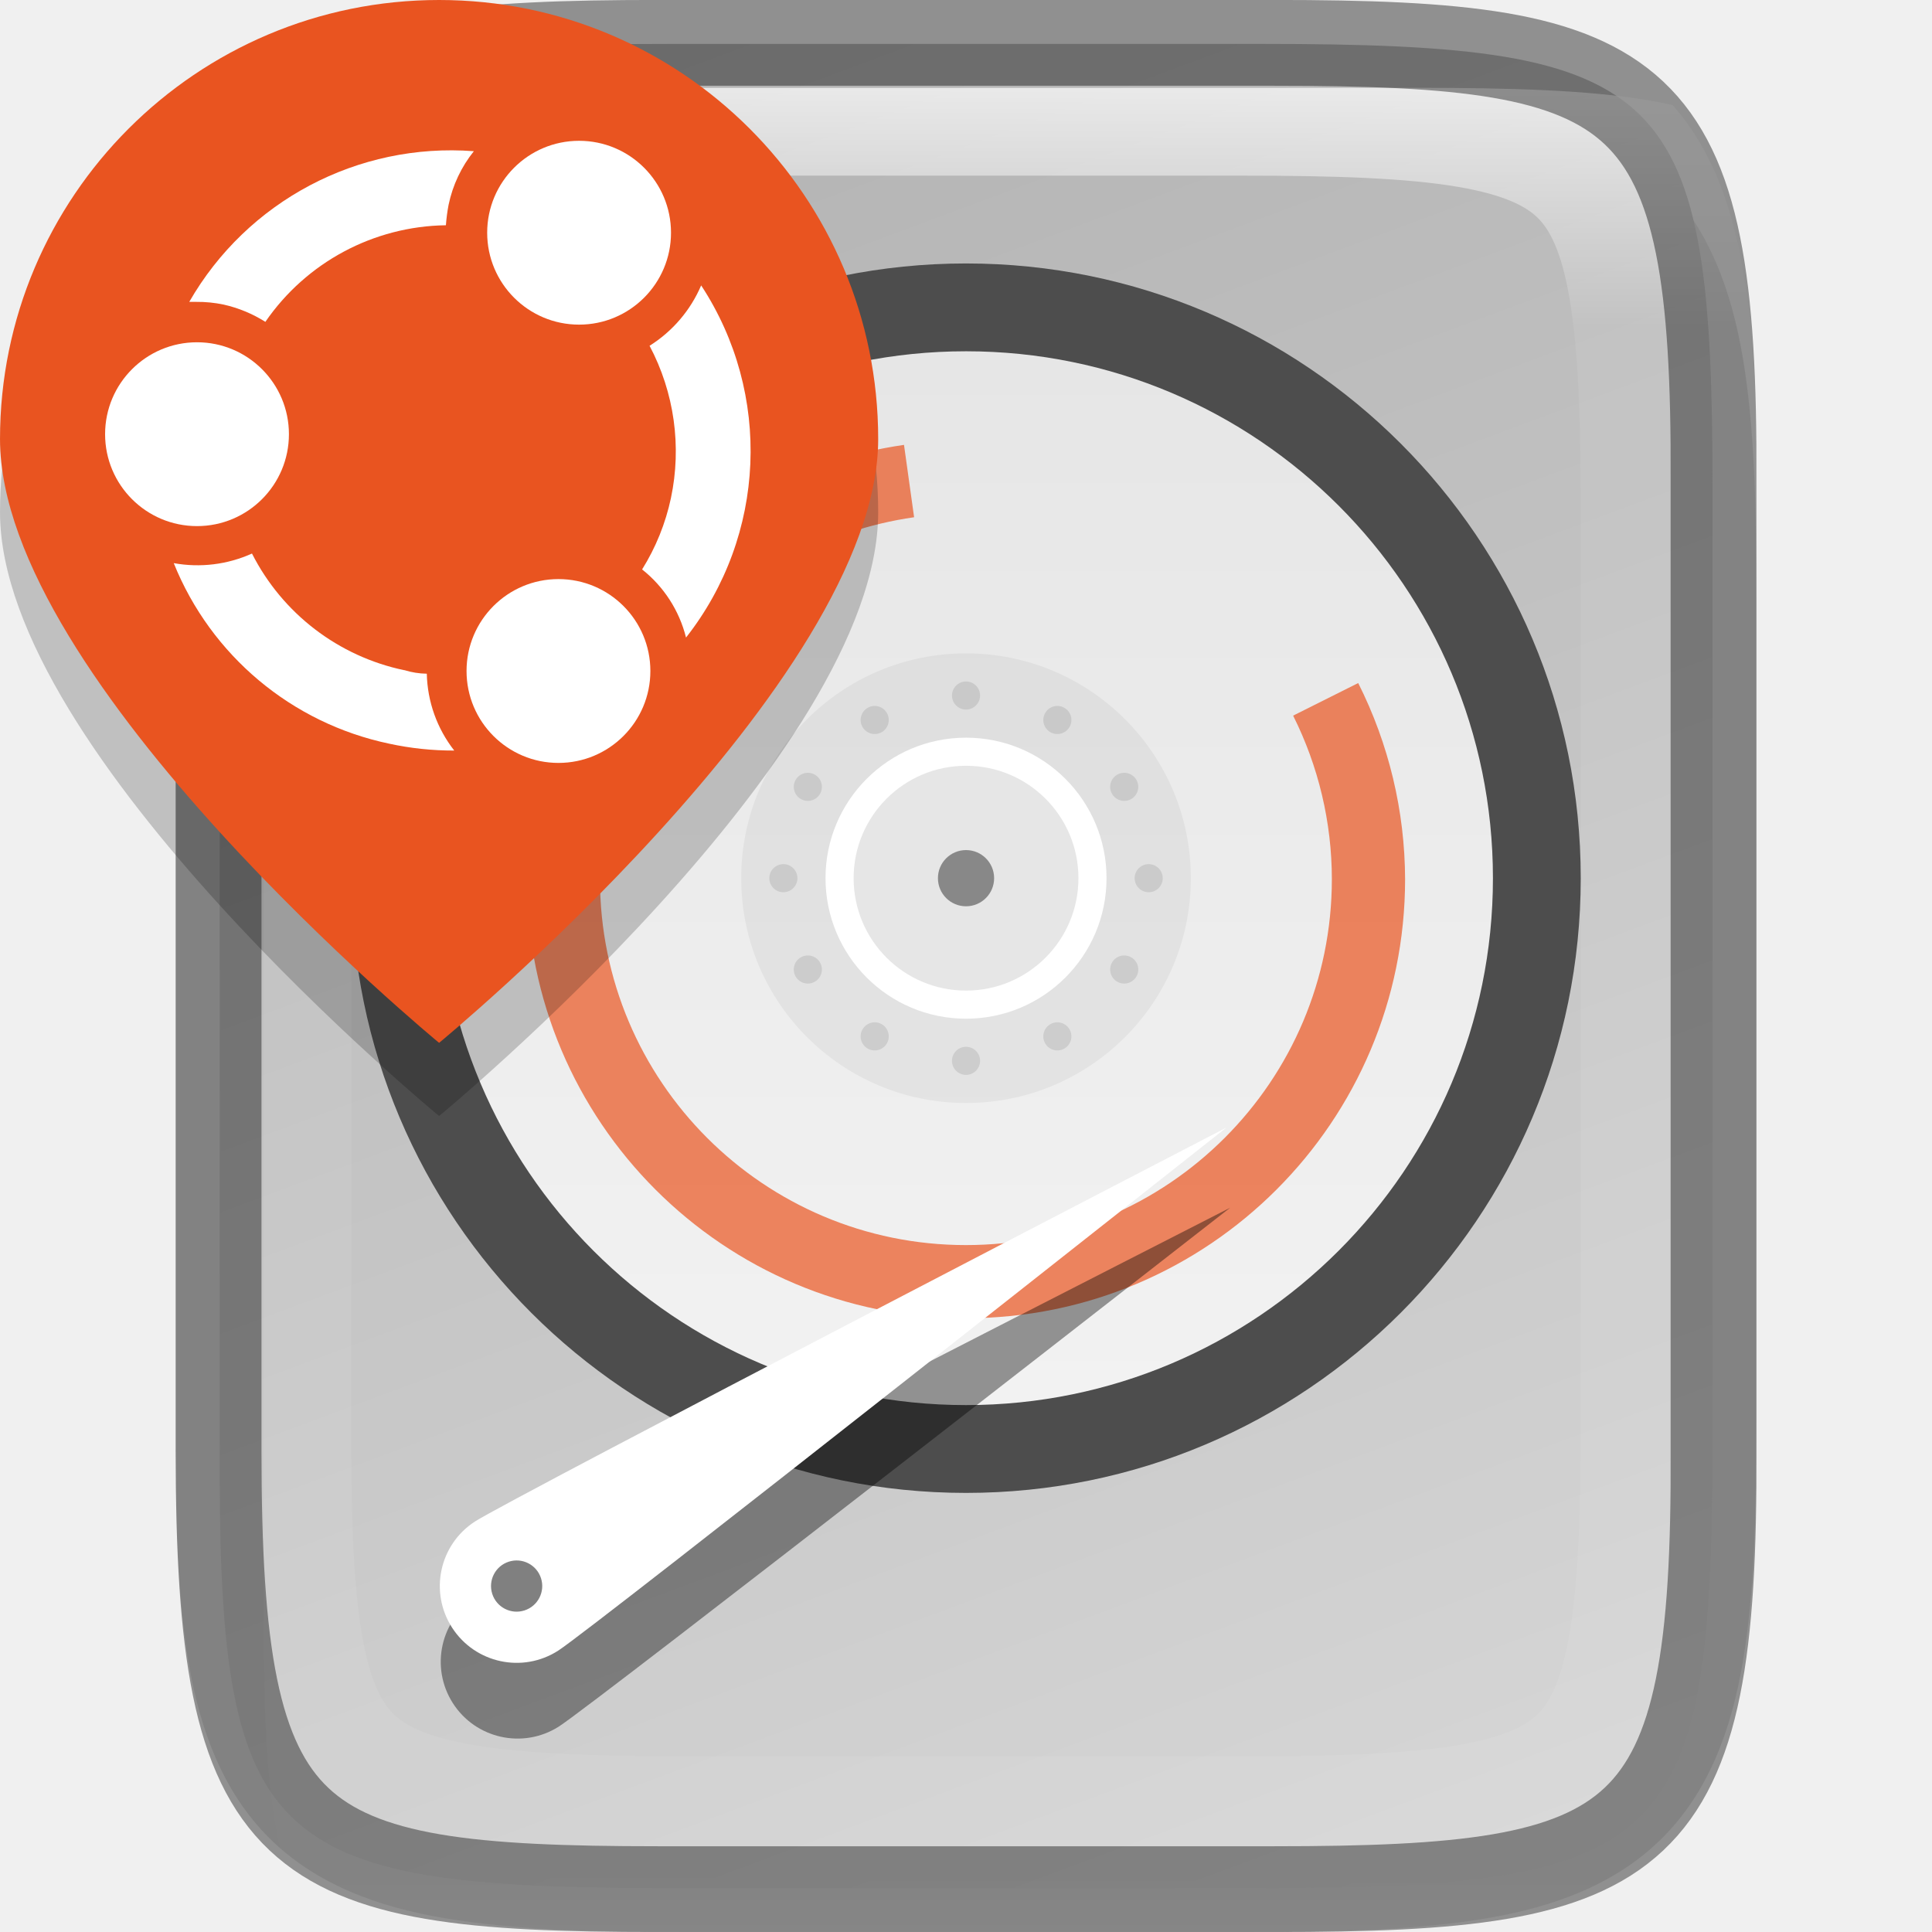
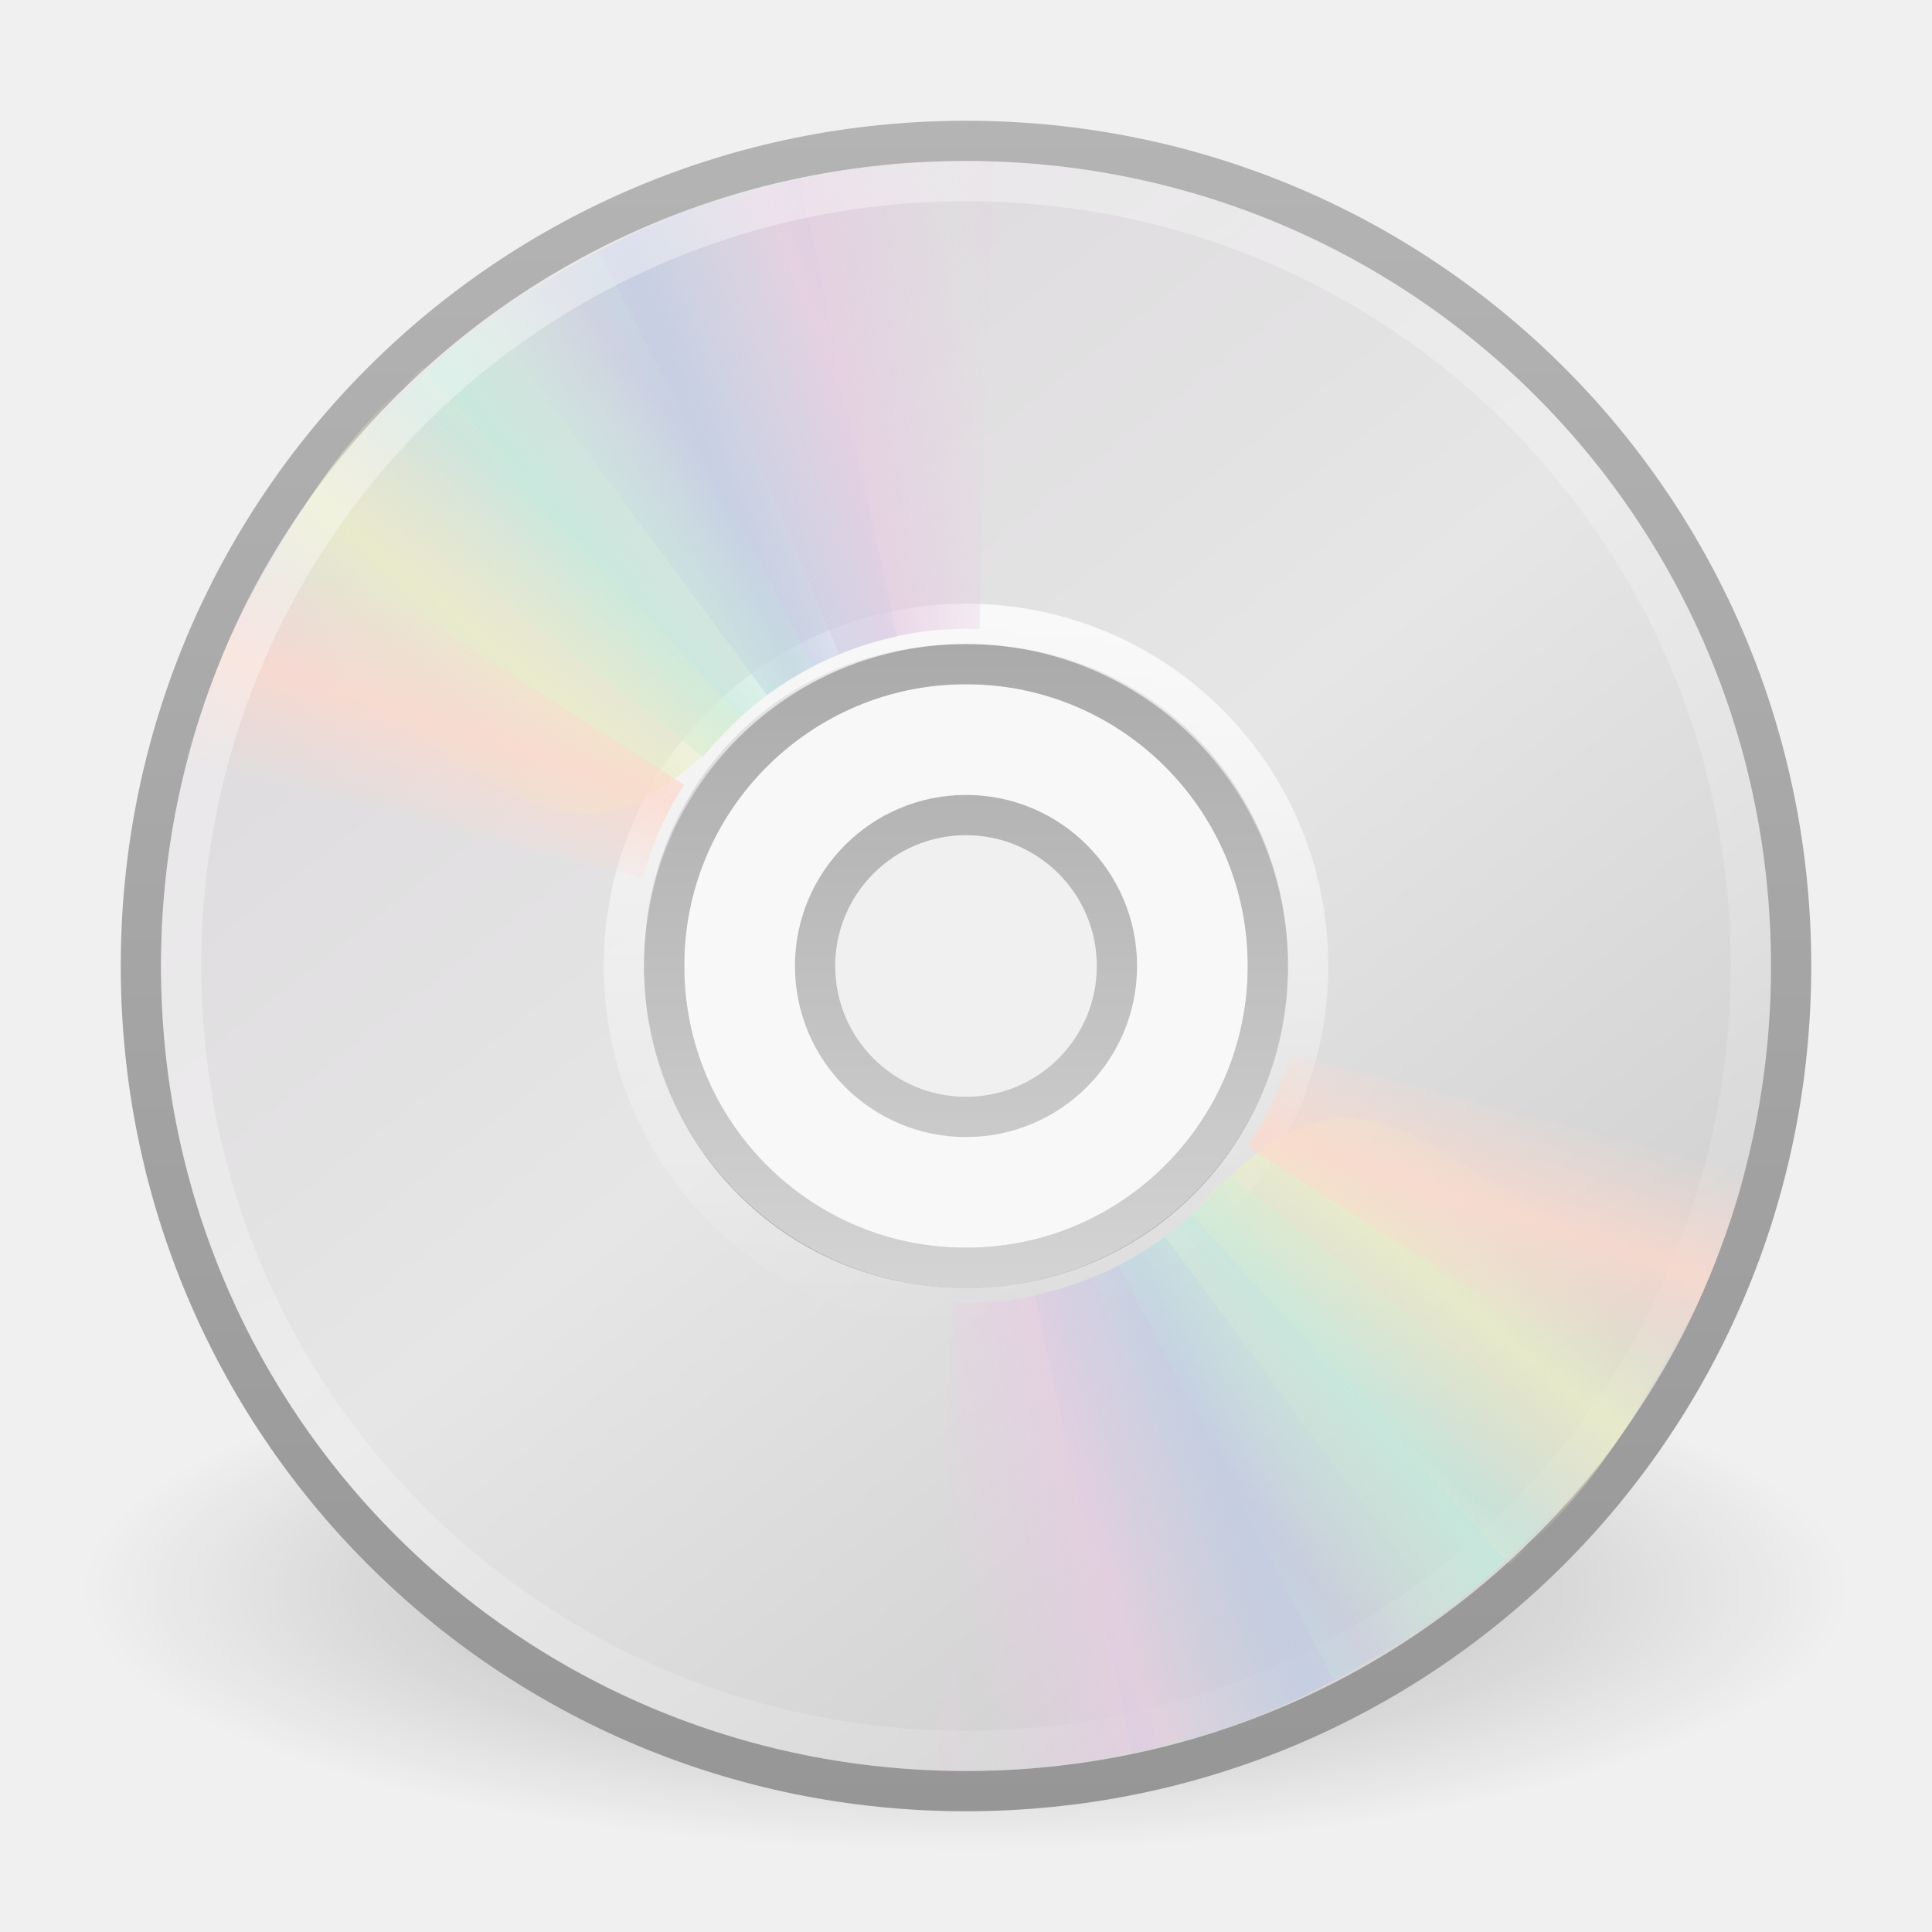
- <svg xmlns="http://www.w3.org/2000/svg" xmlns:xlink="http://www.w3.org/1999/xlink" width="22" height="22" id="svg11300" version="1.0" style="display:inline;enable-background:new">
-   <defs id="defs3">
-     <linearGradient id="linearGradient927">
-       <stop style="stop-color:#ffffff;stop-opacity:1;" offset="0" id="stop923" />
-       <stop id="stop933" offset="0.125" style="stop-color:#ffffff;stop-opacity:0.098" />
-       <stop id="stop931" offset="0.925" style="stop-color:#ffffff;stop-opacity:0.098" />
-       <stop style="stop-color:#ffffff;stop-opacity:0.498" offset="1" id="stop925" />
+ <svg xmlns="http://www.w3.org/2000/svg" xmlns:xlink="http://www.w3.org/1999/xlink" version="1.0" width="48" height="48" id="svg3367">
+   <defs id="defs3369">
+     <linearGradient id="linearGradient23419">
+       <stop id="stop23421" style="stop-color:#000000;stop-opacity:1" offset="0" />
+       <stop id="stop23423" style="stop-color:#000000;stop-opacity:0" offset="1" />
    </linearGradient>
-     <clipPath clipPathUnits="userSpaceOnUse" id="clipPath994">
-       <path style="color:#000000;display:inline;overflow:visible;visibility:visible;fill:#cdcdcd;fill-opacity:1;fill-rule:nonzero;stroke:none;stroke-width:2;stroke-miterlimit:4;stroke-dasharray:none;stroke-opacity:1;marker:none;enable-background:accumulate" d="m 335.731,62 c -8.824,0 -9.774,0.906 -9.73,9.748 v 12.252 12.252 c -0.043,8.842 0.906,9.748 9.73,9.748 h 16.539 c 8.824,0 9.73,-0.906 9.73,-9.748 v -12.252 -12.252 c 0,-8.842 -0.906,-9.748 -9.73,-9.748 z" id="path996" />
-     </clipPath>
-     <clipPath clipPathUnits="userSpaceOnUse" id="clipPath971">
-       <path style="color:#000000;display:inline;overflow:visible;visibility:visible;opacity:1;fill:#46a926;fill-opacity:1;fill-rule:nonzero;stroke:none;stroke-width:2;stroke-miterlimit:4;stroke-dasharray:none;stroke-opacity:1;marker:none;enable-background:accumulate" d="m 327.865,189 c -4.412,0 -4.887,0.453 -4.865,4.874 v 6.126 6.126 c -0.022,4.421 0.453,4.874 4.865,4.874 h 8.27 c 4.412,0 4.865,-0.453 4.865,-4.874 v -6.126 -6.126 c 0,-4.421 -0.453,-4.874 -4.865,-4.874 z" id="path973" />
-     </clipPath>
-     <clipPath clipPathUnits="userSpaceOnUse" id="clipPath983">
-       <path id="path985" d="m 325.096,237 c -2.808,0 -3.11,0.288 -3.096,3.102 v 3.898 3.898 c -0.014,2.813 0.288,3.102 3.096,3.102 h 5.808 c 2.808,0 3.096,-0.288 3.096,-3.102 v -3.898 -3.898 c 0,-2.813 -0.288,-3.102 -3.096,-3.102 z" style="color:#000000;display:inline;overflow:visible;visibility:visible;opacity:1;fill:#46a926;fill-opacity:1;fill-rule:nonzero;stroke:none;stroke-width:2;stroke-miterlimit:4;stroke-dasharray:none;stroke-opacity:1;marker:none;enable-background:accumulate" />
-     </clipPath>
-     <clipPath clipPathUnits="userSpaceOnUse" id="clipPath994-1">
-       <path style="color:#000000;display:inline;overflow:visible;visibility:visible;fill:#cdcdcd;fill-opacity:1;fill-rule:nonzero;stroke:none;stroke-width:2;stroke-miterlimit:4;stroke-dasharray:none;stroke-opacity:1;marker:none;enable-background:accumulate" d="m 335.731,62 c -8.824,0 -9.774,0.906 -9.73,9.748 v 12.252 12.252 c -0.043,8.842 0.906,9.748 9.73,9.748 h 16.539 c 8.824,0 9.73,-0.906 9.73,-9.748 v -12.252 -12.252 c 0,-8.842 -0.906,-9.748 -9.73,-9.748 z" id="path996-8" />
-     </clipPath>
-     <linearGradient id="linearGradient876">
-       <stop style="stop-color:#b3b3b3;stop-opacity:1" offset="0" id="stop872" />
-       <stop style="stop-color:#d9d9d9;stop-opacity:1" offset="1" id="stop874" />
+     <linearGradient id="linearGradient3772">
+       <stop id="stop3774" style="stop-color:#b4b4b4;stop-opacity:1" offset="0" />
+       <stop id="stop3776" style="stop-color:#969696;stop-opacity:1" offset="1" />
    </linearGradient>
-     <linearGradient id="linearGradient1392">
-       <stop style="stop-color:#e6e6e6;stop-opacity:1;" offset="0" id="stop1388" />
-       <stop style="stop-color:#f2f2f2;stop-opacity:1" offset="1" id="stop1390" />
+     <linearGradient x1="12.274" y1="32.416" x2="35.391" y2="14.203" id="linearGradient3263" gradientUnits="userSpaceOnUse">
+       <stop id="stop3265" style="stop-color:#dedbde;stop-opacity:1" offset="0" />
+       <stop id="stop3267" style="stop-color:#e6e6e6;stop-opacity:1" offset="0.5" />
+       <stop id="stop3269" style="stop-color:#d2d2d2;stop-opacity:1" offset="1" />
    </linearGradient>
-     <clipPath clipPathUnits="userSpaceOnUse" id="clipPath999">
-       <path style="color:#000000;display:inline;overflow:visible;visibility:visible;opacity:1;fill:#5d5d5d;fill-opacity:1;fill-rule:nonzero;stroke:none;stroke-width:3.826;stroke-linecap:butt;stroke-linejoin:round;stroke-miterlimit:4;stroke-dasharray:none;stroke-dashoffset:0;stroke-opacity:1;marker:none;enable-background:accumulate" d="m 152,68 c -48.601,0 -88,39.399 -88,88 0,48.601 39.399,88 88,88 48.601,0 88,-39.399 88,-88 0,-48.601 -39.399,-88 -88,-88 z" id="path1001" />
-     </clipPath>
-     <linearGradient xlink:href="#linearGradient1392" id="linearGradient1178" gradientUnits="userSpaceOnUse" gradientTransform="rotate(90,152,156)" x1="77" y1="156" x2="227" y2="156" />
-     <linearGradient xlink:href="#linearGradient927" id="linearGradient1976" gradientUnits="userSpaceOnUse" x1="332" y1="189" x2="332" y2="211" />
-     <linearGradient xlink:href="#linearGradient876" id="linearGradient1978" gradientUnits="userSpaceOnUse" gradientTransform="matrix(0,-0.05921519,0.05978336,0,353.2707,214.6363)" x1="441.379" y1="240.303" x2="52.966" y2="386.308" />
+     <linearGradient id="linearGradient3428">
+       <stop id="stop3430" style="stop-color:#aaaaaa;stop-opacity:1" offset="0" />
+       <stop id="stop3432" style="stop-color:#d4d4d4;stop-opacity:1" offset="1" />
+     </linearGradient>
+     <linearGradient x1="10.609" y1="17.886" x2="9.73" y2="20.613" id="linearGradient3354" xlink:href="#linearGradient3519" gradientUnits="userSpaceOnUse" spreadMethod="reflect" />
+     <linearGradient x1="12.372" y1="16.188" x2="14.609" y2="13.462" id="linearGradient3352" xlink:href="#linearGradient3511" gradientUnits="userSpaceOnUse" spreadMethod="reflect" />
+     <linearGradient x1="14.085" y1="13.046" x2="16.994" y2="10.732" id="linearGradient3350" xlink:href="#linearGradient3503" gradientUnits="userSpaceOnUse" spreadMethod="reflect" />
+     <linearGradient x1="17.495" y1="11.2" x2="21.047" y2="9.796" id="linearGradient3348" xlink:href="#linearGradient3495" gradientUnits="userSpaceOnUse" spreadMethod="reflect" />
+     <linearGradient x1="20.58" y1="10.775" x2="24.274" y2="9.862" id="linearGradient3346" xlink:href="#linearGradient3487" gradientUnits="userSpaceOnUse" spreadMethod="reflect" />
+     <linearGradient id="linearGradient6036">
+       <stop id="stop6038" style="stop-color:#ffffff;stop-opacity:1" offset="0" />
+       <stop id="stop6040" style="stop-color:#ffffff;stop-opacity:0" offset="1" />
+     </linearGradient>
+     <linearGradient id="linearGradient3519">
+       <stop id="stop3521" style="stop-color:#fcd9cd;stop-opacity:1" offset="0" />
+       <stop id="stop3523" style="stop-color:#fcd9cd;stop-opacity:0" offset="1" />
+     </linearGradient>
+     <linearGradient x1="10.609" y1="17.886" x2="9.73" y2="20.613" id="linearGradient3319" xlink:href="#linearGradient3519" gradientUnits="userSpaceOnUse" spreadMethod="reflect" />
+     <linearGradient id="linearGradient3511">
+       <stop id="stop3513" style="stop-color:#ebeec7;stop-opacity:1" offset="0" />
+       <stop id="stop3515" style="stop-color:#ebeec7;stop-opacity:0" offset="1" />
+     </linearGradient>
+     <linearGradient x1="12.372" y1="16.188" x2="14.609" y2="13.462" id="linearGradient3317" xlink:href="#linearGradient3511" gradientUnits="userSpaceOnUse" spreadMethod="reflect" />
+     <linearGradient id="linearGradient3503">
+       <stop id="stop3505" style="stop-color:#c4ebdd;stop-opacity:1" offset="0" />
+       <stop id="stop3507" style="stop-color:#c4ebdd;stop-opacity:0" offset="1" />
+     </linearGradient>
+     <linearGradient x1="14.085" y1="13.046" x2="16.994" y2="10.732" id="linearGradient3315" xlink:href="#linearGradient3503" gradientUnits="userSpaceOnUse" spreadMethod="reflect" />
+     <linearGradient id="linearGradient3495">
+       <stop id="stop3497" style="stop-color:#c1cbe4;stop-opacity:1" offset="0" />
+       <stop id="stop3499" style="stop-color:#c1cbe4;stop-opacity:0" offset="1" />
+     </linearGradient>
+     <linearGradient x1="17.495" y1="11.2" x2="21.047" y2="9.796" id="linearGradient3313" xlink:href="#linearGradient3495" gradientUnits="userSpaceOnUse" spreadMethod="reflect" />
+     <linearGradient id="linearGradient3487">
+       <stop id="stop3489" style="stop-color:#e6cde2;stop-opacity:1" offset="0" />
+       <stop id="stop3491" style="stop-color:#e6cde2;stop-opacity:0" offset="1" />
+     </linearGradient>
+     <linearGradient x1="20.58" y1="10.775" x2="24.274" y2="9.862" id="linearGradient3311" xlink:href="#linearGradient3487" gradientUnits="userSpaceOnUse" spreadMethod="reflect" />
+     <linearGradient xlink:href="#linearGradient6036" id="linearGradient2453" gradientUnits="userSpaceOnUse" gradientTransform="matrix(0.9849664,0,0,0.9849663,1.902206e-2,-0.6241532)" x1="10.502" y1="3.61" x2="48.799" y2="54.698" />
+     <linearGradient xlink:href="#linearGradient6036" id="linearGradient2462" gradientUnits="userSpaceOnUse" gradientTransform="matrix(0.4293444,0,0,0.4293442,13.54675,13.26639)" x1="18.776" y1="4.038" x2="18.203" y2="45.962" />
+     <linearGradient xlink:href="#linearGradient3428" id="linearGradient2465" gradientUnits="userSpaceOnUse" gradientTransform="matrix(0.9375,0,0,0.9375,1.5,1.5)" x1="21.448" y1="15.5" x2="21.448" y2="32.509" />
+     <linearGradient xlink:href="#linearGradient3263" id="linearGradient2470" gradientUnits="userSpaceOnUse" gradientTransform="matrix(0,1.171439,-1.171439,0,51.06024,-4.11454)" x1="12.274" y1="32.416" x2="35.391" y2="14.203" />
+     <linearGradient xlink:href="#linearGradient3772" id="linearGradient2472" gradientUnits="userSpaceOnUse" gradientTransform="translate(50.26506,0)" x1="-21.916" y1="3" x2="-21.916" y2="45.033" />
+     <radialGradient xlink:href="#linearGradient23419" id="radialGradient2475" gradientUnits="userSpaceOnUse" gradientTransform="matrix(0.9722718,0,0,0.2872354,1.312499,27.54052)" cx="23.335" cy="41.636" fx="23.335" fy="41.636" r="22.627" />
  </defs>
-   <g style="display:inline" id="layer1" transform="translate(-359.9999,-188)">
-     <g style="display:inline" id="layer7" />
-     <g id="layer8" style="display:inline">
-       <path style="color:#000000;font-style:normal;font-variant:normal;font-weight:normal;font-stretch:normal;font-size:medium;line-height:normal;font-family:sans-serif;font-variant-ligatures:normal;font-variant-position:normal;font-variant-caps:normal;font-variant-numeric:normal;font-variant-alternates:normal;font-feature-settings:normal;text-indent:0;text-align:start;text-decoration:none;text-decoration-line:none;text-decoration-style:solid;text-decoration-color:#000000;letter-spacing:normal;word-spacing:normal;text-transform:none;writing-mode:lr-tb;direction:ltr;text-orientation:mixed;dominant-baseline:auto;baseline-shift:baseline;text-anchor:start;white-space:normal;shape-padding:0;clip-rule:nonzero;display:inline;overflow:visible;visibility:visible;opacity:0.1;isolation:auto;mix-blend-mode:normal;color-interpolation:sRGB;color-interpolation-filters:linearRGB;solid-color:#000000;solid-opacity:1;vector-effect:none;fill:#000000;fill-opacity:1;fill-rule:nonzero;stroke:none;stroke-width:2;stroke-linecap:butt;stroke-linejoin:miter;stroke-miterlimit:4;stroke-dasharray:none;stroke-dashoffset:0;stroke-opacity:1;marker:none;color-rendering:auto;image-rendering:auto;shape-rendering:auto;text-rendering:auto;enable-background:accumulate" d="m 367.866,189 c -1.12,0 -2.015,0.024 -2.791,0.154 -0.776,0.13 -1.48,0.388 -2.01,0.916 -0.53,0.528 -0.791,1.237 -0.92,2.014 -0.129,0.777 -0.15,1.672 -0.145,2.795 v 6.121 3.124 c -0.005,1.121 0.016,2.015 0.145,2.791 0.129,0.777 0.39,1.485 0.92,2.014 0.53,0.528 1.234,0.786 2.01,0.916 0.776,0.13 1.671,0.154 2.791,0.154 h 6.27 c 1.12,0 2.013,-0.024 2.787,-0.154 0.774,-0.13 1.48,-0.389 2.008,-0.918 0.528,-0.529 0.786,-1.234 0.916,-2.01 0.13,-0.775 0.154,-1.671 0.154,-2.793 v -3.124 -6.125 c 0,-1.122 -0.024,-2.018 -0.154,-2.793 -0.13,-0.775 -0.388,-1.481 -0.916,-2.01 -0.528,-0.529 -1.233,-0.788 -2.008,-0.918 -0.774,-0.13 -1.667,-0.154 -2.787,-0.154 z" id="path1968" />
-       <path id="path1970" d="m 367.637,188.5 c -4.657,0 -5.158,0.474 -5.135,5.096 v 6.404 4.404 c -0.023,4.622 0.478,5.096 5.135,5.096 h 6.729 c 4.657,0 5.135,-0.474 5.135,-5.096 v -4.404 -6.404 c 0,-4.622 -0.478,-5.096 -5.135,-5.096 z" style="color:#000000;display:inline;overflow:visible;visibility:visible;fill:url(#linearGradient1978);fill-opacity:1;fill-rule:nonzero;stroke:none;stroke-width:1;marker:none;enable-background:accumulate" />
-       <path id="path1972" d="m 327.865,189 c -4.412,0 -4.887,0.453 -4.865,4.874 v 6.126 4.126 c -0.022,4.421 0.453,4.874 4.865,4.874 h 6.27 c 4.412,0 4.865,-0.453 4.865,-4.874 v -4.126 -6.126 c 0,-4.421 -0.453,-4.874 -4.865,-4.874 z" style="color:#000000;display:inline;overflow:visible;visibility:visible;opacity:0.7;fill:none;fill-opacity:1;fill-rule:nonzero;stroke:url(#linearGradient1976);stroke-width:2;stroke-miterlimit:4;stroke-dasharray:none;stroke-opacity:1;marker:none;enable-background:accumulate" clip-path="url(#clipPath971)" transform="translate(40.00078)" />
-       <path style="color:#000000;display:inline;overflow:visible;visibility:visible;opacity:0.4;fill:none;fill-opacity:1;fill-rule:nonzero;stroke:#000000;stroke-width:0.977;stroke-miterlimit:4;stroke-dasharray:none;stroke-opacity:1;marker:none;enable-background:accumulate" d="m 374.509,209.512 c 4.232,0 5.025,-0.464 5.003,-4.988 v -4.524 -6.524 c 0.022,-4.524 -0.771,-4.988 -5.003,-4.988 h -7.017 c -4.231,0 -5.003,0.464 -5.003,4.988 v 6.524 4.524 c 0,4.524 0.772,4.988 5.003,4.988 z" id="path1974" />
-     </g>
-     <g id="layer6" style="display:inline">
-       <circle r="7" cy="198" cx="371" id="circle1106" style="color:#000000;display:inline;overflow:visible;visibility:visible;opacity:1;fill:#4d4d4d;fill-opacity:1;fill-rule:nonzero;stroke:none;stroke-width:0.348;stroke-linecap:butt;stroke-linejoin:miter;stroke-miterlimit:4;stroke-dasharray:1.043, 1.043;stroke-dashoffset:0;stroke-opacity:1;marker:none;enable-background:accumulate" />
-       <g id="g1144" transform="matrix(0.08,0,0,0.08,358.8402,185.52)" style="display:inline;stroke-width:12.5;enable-background:new">
-         <path style="display:inline;opacity:1;fill:url(#linearGradient1178);fill-opacity:1;stroke:none;stroke-width:200;stroke-linecap:round;stroke-linejoin:round;stroke-miterlimit:4;stroke-dasharray:none;stroke-dashoffset:0;stroke-opacity:1;enable-background:new" d="m 152,231 c -41.421,0 -75,-33.579 -75,-75 0,-41.421 33.579,-75 75,-75 41.421,0 75,33.579 75,75 0,41.421 -33.579,75 -75,75 z" id="path1108" />
-         <ellipse style="display:inline;opacity:0.05;fill:#000000;fill-opacity:1;stroke:none;stroke-width:200;stroke-linecap:round;stroke-linejoin:round;stroke-miterlimit:4;stroke-dasharray:none;stroke-dashoffset:0;stroke-opacity:1;enable-background:new" id="ellipse1110" cx="152" cy="156" rx="32" ry="32" />
-         <ellipse ry="20" rx="20" cy="156" cx="152" id="ellipse1112" style="display:inline;opacity:1;fill:#ffffff;fill-opacity:1;stroke:none;stroke-width:200;stroke-linecap:round;stroke-linejoin:round;stroke-miterlimit:4;stroke-dasharray:none;stroke-dashoffset:0;stroke-opacity:1;enable-background:new" />
-         <g id="g1138" style="opacity:0.1;fill:#000000;fill-opacity:1;stroke-width:12.5">
-           <circle transform="rotate(-30)" r="2" cy="185.1" cx="53.636" id="circle1114" style="opacity:1;fill:#000000;fill-opacity:1;stroke:none;stroke-width:200;stroke-linecap:round;stroke-linejoin:round;stroke-miterlimit:4;stroke-dasharray:none;stroke-dashoffset:0;stroke-opacity:1" />
-           <circle transform="rotate(-30)" style="opacity:1;fill:#000000;fill-opacity:1;stroke:none;stroke-width:200;stroke-linecap:round;stroke-linejoin:round;stroke-miterlimit:4;stroke-dasharray:none;stroke-dashoffset:0;stroke-opacity:1" id="circle1116" cx="53.636" cy="237.1" r="2" />
-           <circle transform="rotate(-60)" style="opacity:1;fill:#000000;fill-opacity:1;stroke:none;stroke-width:200;stroke-linecap:round;stroke-linejoin:round;stroke-miterlimit:4;stroke-dasharray:none;stroke-dashoffset:0;stroke-opacity:1" id="circle1118" cx="-59.1" cy="183.636" r="2" />
-           <circle transform="rotate(-60)" r="2" cy="235.636" cx="-59.1" id="circle1120" style="opacity:1;fill:#000000;fill-opacity:1;stroke:none;stroke-width:200;stroke-linecap:round;stroke-linejoin:round;stroke-miterlimit:4;stroke-dasharray:none;stroke-dashoffset:0;stroke-opacity:1" />
-           <circle transform="rotate(-90)" r="2" cy="126" cx="-156" id="circle1122" style="opacity:1;fill:#000000;fill-opacity:1;stroke:none;stroke-width:200;stroke-linecap:round;stroke-linejoin:round;stroke-miterlimit:4;stroke-dasharray:none;stroke-dashoffset:0;stroke-opacity:1" />
-           <circle transform="rotate(-90)" style="opacity:1;fill:#000000;fill-opacity:1;stroke:none;stroke-width:200;stroke-linecap:round;stroke-linejoin:round;stroke-miterlimit:4;stroke-dasharray:none;stroke-dashoffset:0;stroke-opacity:1" id="circle1124" cx="-156" cy="178" r="2" />
-           <circle transform="rotate(-120)" style="opacity:1;fill:#000000;fill-opacity:1;stroke:none;stroke-width:200;stroke-linecap:round;stroke-linejoin:round;stroke-miterlimit:4;stroke-dasharray:none;stroke-dashoffset:0;stroke-opacity:1" id="circle1126" cx="-211.1" cy="27.636" r="2" />
-           <circle transform="rotate(-120)" r="2" cy="79.636" cx="-211.1" id="circle1128" style="opacity:1;fill:#000000;fill-opacity:1;stroke:none;stroke-width:200;stroke-linecap:round;stroke-linejoin:round;stroke-miterlimit:4;stroke-dasharray:none;stroke-dashoffset:0;stroke-opacity:1" />
-           <circle style="display:inline;opacity:1;fill:#000000;fill-opacity:1;stroke:none;stroke-width:200;stroke-linecap:round;stroke-linejoin:round;stroke-miterlimit:4;stroke-dasharray:none;stroke-dashoffset:0;stroke-opacity:1;enable-background:new" id="circle1130" cx="152" cy="130" r="2" transform="rotate(-150,152,156)" />
-           <circle r="2" cy="182" cx="152" id="circle1132" style="display:inline;opacity:1;fill:#000000;fill-opacity:1;stroke:none;stroke-width:200;stroke-linecap:round;stroke-linejoin:round;stroke-miterlimit:4;stroke-dasharray:none;stroke-dashoffset:0;stroke-opacity:1;enable-background:new" transform="rotate(-150,152,156)" />
-           <circle transform="scale(-1)" style="opacity:1;fill:#000000;fill-opacity:1;stroke:none;stroke-width:200;stroke-linecap:round;stroke-linejoin:round;stroke-miterlimit:4;stroke-dasharray:none;stroke-dashoffset:0;stroke-opacity:1" id="circle1134" cx="-152" cy="-182" r="2" />
-           <circle transform="scale(-1)" r="2" cy="-130" cx="-152" id="circle1136" style="opacity:1;fill:#000000;fill-opacity:1;stroke:none;stroke-width:200;stroke-linecap:round;stroke-linejoin:round;stroke-miterlimit:4;stroke-dasharray:none;stroke-dashoffset:0;stroke-opacity:1" />
-         </g>
-         <ellipse style="display:inline;opacity:0.1;fill:#000000;fill-opacity:1;stroke:none;stroke-width:200;stroke-linecap:round;stroke-linejoin:round;stroke-miterlimit:4;stroke-dasharray:none;stroke-dashoffset:0;stroke-opacity:1;enable-background:new" id="ellipse1140" cx="152" cy="156" rx="16" ry="16" />
-         <ellipse style="display:inline;opacity:1;fill:#888888;fill-opacity:1;stroke:none;stroke-width:199.999;stroke-linecap:round;stroke-linejoin:round;stroke-miterlimit:4;stroke-dasharray:none;stroke-dashoffset:0;stroke-opacity:1;enable-background:new" id="ellipse1142" cx="152" cy="156" rx="4" ry="4" />
-       </g>
-       <path style="opacity:0.7;fill:#e95420;fill-opacity:1;stroke:none;stroke-width:0.25;stroke-linecap:round;stroke-linejoin:round;stroke-miterlimit:4;stroke-dasharray:none;stroke-opacity:1" d="m 370.294,193.066 a 5,5 0 0 0 -4.294,4.945 5,5 0 0 0 5,5 5,5 0 0 0 5,-5 5,5 0 0 0 -0.534,-2.233 l -0.741,0.371 a 4.167,4.167 0 0 1 0.441,1.862 4.167,4.167 0 0 1 -4.167,4.167 4.167,4.167 0 0 1 -4.167,-4.167 4.167,4.167 0 0 1 3.577,-4.121 z" id="path1146" />
-       <g id="g1152" transform="matrix(0.06951839,-0.02192426,0.02192426,0.06951839,343.2644,199.4546)" style="display:inline;opacity:0.4;fill:#000000;fill-opacity:1;stroke-width:13.719;enable-background:new">
-         <path id="path1148" d="m 392.753,156.916 c 0,0 -117.995,44.04 -124.396,45.755 -6.402,1.715 -12.982,-2.084 -14.697,-8.485 -1.715,-6.402 2.084,-12.982 8.485,-14.697 6.402,-1.715 130.608,-22.573 130.608,-22.573 z" style="display:inline;opacity:1;fill:#000000;fill-opacity:1;stroke:none;stroke-width:219.498;stroke-linecap:round;stroke-linejoin:round;stroke-miterlimit:4;stroke-dasharray:none;stroke-dashoffset:0;stroke-opacity:1;enable-background:new" />
-         <circle r="4" cy="191.084" cx="265.247" id="circle1150" style="display:inline;opacity:1;fill:#000000;fill-opacity:1;stroke:none;stroke-width:219.498;stroke-linecap:round;stroke-linejoin:round;stroke-miterlimit:4;stroke-dasharray:none;stroke-dashoffset:0;stroke-opacity:1;enable-background:new" />
-       </g>
-       <g style="display:inline;stroke-width:13.719;enable-background:new" transform="matrix(0.06938124,-0.02235447,0.02235447,0.06938124,343.2081,198.7325)" id="g1158">
-         <path style="display:inline;opacity:1;fill:#ffffff;fill-opacity:1;stroke:none;stroke-width:219.498;stroke-linecap:round;stroke-linejoin:round;stroke-miterlimit:4;stroke-dasharray:none;stroke-dashoffset:0;stroke-opacity:1;enable-background:new" d="m 392.753,156.916 c 0,0 -117.995,44.04 -124.396,45.755 -6.402,1.715 -12.982,-2.084 -14.697,-8.485 -1.715,-6.402 2.084,-12.982 8.485,-14.697 6.402,-1.715 130.608,-22.573 130.608,-22.573 z" id="path1154" />
-         <circle style="display:inline;opacity:1;fill:#808080;fill-opacity:1;stroke:none;stroke-width:219.498;stroke-linecap:round;stroke-linejoin:round;stroke-miterlimit:4;stroke-dasharray:none;stroke-dashoffset:0;stroke-opacity:1;enable-background:new" id="circle1156" cx="265.247" cy="191.084" r="4" />
-       </g>
-       <path id="path1160" d="m 370,193.833 c 0,2.762 -5,6.875 -5,6.875 0,0 -5,-4.114 -5,-6.875 0,-2.761 2.239,-5 5,-5 2.762,0 5,2.238 5,5 z" style="display:inline;opacity:0.2;fill:#000000;fill-opacity:1;stroke:none;stroke-width:0.042;stroke-miterlimit:4;stroke-dasharray:none;stroke-opacity:1;enable-background:new" />
-       <path id="path1162" d="m 370,193 c 0,2.762 -5,6.875 -5,6.875 0,0 -5,-4.114 -5,-6.875 0,-2.761 2.239,-5 5,-5 2.762,0 5,2.238 5,5 z" style="display:inline;fill:#e95420;fill-opacity:1;stroke:none;stroke-width:0.042;stroke-miterlimit:4;stroke-dasharray:none;stroke-opacity:1;enable-background:new" />
-       <g id="g1176" transform="matrix(0.8333333,0,0,0.8333333,93.33331,31.33333)" style="stroke-width:1.2">
-         <circle class="cls-2" cx="322.692" cy="193.933" r="1.256" id="circle1164" style="fill:#ffffff;stroke-width:1.2" />
-         <circle class="cls-2" cx="327.913" cy="191.18" r="1.256" id="circle1166" style="fill:#ffffff;stroke-width:1.2" />
-         <path class="cls-2" d="m 325.524,197.158 a 3.03,3.03 0 0 1 -2.081,-1.594 1.811,1.811 0 0 1 -1.069,0.131 4.076,4.076 0 0 0 2.944,2.467 4.125,4.125 0 0 0 0.889,0.094 1.766,1.766 0 0 1 -0.375,-1.05 1.084,1.084 0 0 1 -0.307,-0.049 z" id="path1168" style="fill:#ffffff;stroke-width:1.2" />
-         <circle class="cls-2" cx="327.631" cy="197.169" r="1.256" id="circle1170" style="fill:#ffffff;stroke-width:1.2" />
-         <path class="cls-2" d="m 329.375,196.711 a 4.125,4.125 0 0 0 0.206,-4.811 1.819,1.819 0 0 1 -0.705,0.825 3.083,3.083 0 0 1 0.292,2.081 3.03,3.03 0 0 1 -0.394,0.975 1.718,1.718 0 0 1 0.6,0.93 z" id="path1172" style="fill:#ffffff;stroke-width:1.2" />
-         <path class="cls-2" d="m 322.587,192.125 h 0.094 a 1.744,1.744 0 0 1 0.375,0.037 1.815,1.815 0 0 1 0.57,0.236 3.045,3.045 0 0 1 2.467,-1.32 2.408,2.408 0 0 1 0.037,-0.281 1.736,1.736 0 0 1 0.345,-0.731 4.125,4.125 0 0 0 -3.889,2.059 z" id="path1174" style="fill:#ffffff;stroke-width:1.2" />
-       </g>
-     </g>
+   <path style="opacity:0.3;fill:url(#radialGradient2475);fill-opacity:1;fill-rule:evenodd;stroke:none;stroke-width:2;marker:none;visibility:visible;display:inline;overflow:visible" id="path23417" d="M 46,39.5 C 46.001,43.09 36.151,46 24,46 C 11.849,46 1.999,43.09 2,39.5 C 1.999,35.91 11.849,33 24,33 C 36.151,33 46.001,35.91 46,39.5 L 46,39.5 z" />
+   <path style="fill:url(#linearGradient2470);fill-rule:nonzero;stroke:url(#linearGradient2472);stroke-width:1;stroke-miterlimit:4;stroke-opacity:1" id="path2781" d="M 44.5,24 C 44.5,12.637 35.363,3.5 24,3.5 C 12.637,3.5 3.5,12.637 3.5,24 C 3.5,35.363 12.637,44.5 24,44.5 C 35.363,44.5 44.5,35.363 44.5,24 z M 31.5,24 C 31.5,28.128 28.211,31.5 24,31.5 C 19.707,31.5 16.5,28.045 16.5,24 C 16.5,19.873 19.541,16.5 24,16.5 C 28.459,16.5 31.5,19.954 31.5,24 z" />
+   <path style="opacity:0.5;fill:#ffffff;fill-opacity:1;fill-rule:nonzero;stroke:none;stroke-width:1;marker:none;visibility:visible;display:inline;overflow:visible;enable-background:accumulate" id="path2474" d="M 24,16 C 19.584,16 16,19.584 16,24 C 16,28.416 19.584,32 24,32 C 28.416,32 32,28.416 32,24 C 32,19.584 28.416,16 24,16 z M 24,20 C 26.208,20 28,21.792 28,24 C 28,26.208 26.208,28 24,28 C 21.792,28 20,26.208 20,24 C 20,21.792 21.792,20 24,20 z" />
+   <path style="fill:none;stroke:url(#linearGradient2465);stroke-width:1;stroke-linecap:butt;stroke-linejoin:round;marker:none;stroke-miterlimit:4;stroke-dasharray:none;stroke-dashoffset:0;stroke-opacity:1;visibility:visible;display:inline;overflow:visible;enable-background:accumulate" id="path3418" d="M 24,16.5 C 19.86,16.5 16.5,19.86 16.5,24 C 16.5,28.14 19.86,31.5 24,31.5 C 28.14,31.5 31.5,28.14 31.5,24 C 31.5,19.86 28.14,16.5 24,16.5 z M 24,20.25 C 26.07,20.25 27.75,21.93 27.75,24 C 27.75,26.07 26.07,27.75 24,27.75 C 21.93,27.75 20.25,26.07 20.25,24 C 20.25,21.93 21.93,20.25 24,20.25 z" />
+   <path style="opacity:0.8;fill:none;stroke:url(#linearGradient2462);stroke-width:1;stroke-miterlimit:4;stroke-opacity:1" id="path3281" d="M 24,15.5 C 19.289,15.5 15.5,19.289 15.5,24 C 15.5,28.711 19.289,32.5 24,32.5 C 28.711,32.5 32.5,28.711 32.5,24 C 32.5,19.289 28.711,15.5 24,15.5 L 24,15.5 L 24,15.5 L 24,15.5 z" />
+   <g id="g3527">
+     <path style="opacity:0.8;fill:url(#linearGradient3346);fill-opacity:1;fill-rule:nonzero;stroke:none" id="path3296" transform="matrix(0.9996011,2.824295e-2,-2.824295e-2,0.9996011,0.6924114,-0.6708346)" d="M 15.857,5.731 L 20.625,16.344 C 21.66,15.885 22.795,15.625 24,15.625 C 24.032,15.625 24.062,15.625 24.094,15.625 L 24.108,4.005 C 21.166,3.934 18.565,4.662 15.857,5.731 L 15.857,5.731 z" />
+     <path style="opacity:0.8;fill:url(#linearGradient3348);fill-opacity:1;fill-rule:nonzero;stroke:none" id="path3308" d="M 12.121,7.906 L 19.052,17.266 C 19.966,16.596 21.018,16.099 22.195,15.841 C 22.226,15.834 22.255,15.827 22.287,15.821 L 19.857,4.426 C 16.968,4.988 14.538,6.282 12.121,7.906 L 12.121,7.906 z" />
+     <path style="opacity:0.8;fill:url(#linearGradient3350);fill-opacity:1;fill-rule:nonzero;stroke:none" id="path3310" d="M 8.252,11.647 L 17.466,18.802 C 18.175,17.919 19.063,17.166 20.133,16.612 C 20.161,16.598 20.187,16.584 20.216,16.569 L 14.866,6.251 C 12.221,7.541 10.166,9.452 8.252,11.647 z" />
+     <path style="opacity:0.8;fill:url(#linearGradient3352);fill-opacity:1;fill-rule:nonzero;stroke:none" id="path3312" d="M 5.633,16.074 C 12.808,18.316 13.483,23.105 18.41,17.828 L 10.5,9.132 C 8.279,11.063 6.913,13.459 5.633,16.074 z" />
+     <path style="opacity:0.8;fill:url(#linearGradient3354);fill-opacity:1;fill-rule:nonzero;stroke:none" id="path3314" d="M 7.155,13.193 C 5.972,14.945 5.248,16.83 4.63,18.837 L 15.969,21.812 C 16.184,21.049 16.487,20.298 16.938,19.594 C 16.955,19.567 16.982,19.527 17,19.5 L 7.155,13.193 z" />
+   </g>
+   <path style="opacity:0.4;fill:none;stroke:url(#linearGradient2453);stroke-width:1;stroke-miterlimit:4;stroke-opacity:1" id="path3272" d="M 24,4.5 C 13.191,4.5 4.5,13.191 4.5,24 C 4.5,34.809 13.191,43.5 24,43.5 C 34.809,43.5 43.5,34.809 43.5,24 C 43.5,13.191 34.809,4.5 24,4.5 L 24,4.5 L 24,4.5 z" />
+   <g id="g3297" transform="matrix(-1,0,0,-1,48,47.99083)">
+     <path style="opacity:0.8;fill:url(#linearGradient3311);fill-opacity:1;fill-rule:nonzero;stroke:none" id="path3299" transform="matrix(0.9996011,2.824295e-2,-2.824295e-2,0.9996011,0.6924114,-0.6708346)" d="M 15.857,5.731 L 20.625,16.344 C 21.66,15.885 22.795,15.625 24,15.625 C 24.032,15.625 24.062,15.625 24.094,15.625 L 24.108,4.005 C 21.166,3.934 18.565,4.662 15.857,5.731 L 15.857,5.731 z" />
+     <path style="opacity:0.8;fill:url(#linearGradient3313);fill-opacity:1;fill-rule:nonzero;stroke:none" id="path3301" d="M 12.121,7.906 L 19.052,17.266 C 19.966,16.596 21.018,16.099 22.195,15.841 C 22.226,15.834 22.255,15.827 22.287,15.821 L 19.857,4.426 C 16.968,4.988 14.538,6.282 12.121,7.906 L 12.121,7.906 z" />
+     <path style="opacity:0.8;fill:url(#linearGradient3315);fill-opacity:1;fill-rule:nonzero;stroke:none" id="path3303" d="M 8.252,11.647 L 17.466,18.802 C 18.175,17.919 19.063,17.166 20.133,16.612 C 20.161,16.598 20.187,16.584 20.216,16.569 L 14.866,6.251 C 12.221,7.541 10.166,9.452 8.252,11.647 z" />
+     <path style="opacity:0.8;fill:url(#linearGradient3317);fill-opacity:1;fill-rule:nonzero;stroke:none" id="path3305" d="M 5.633,16.074 C 12.808,18.316 13.483,23.105 18.41,17.828 L 10.5,9.132 C 8.279,11.063 6.913,13.459 5.633,16.074 z" />
+     <path style="opacity:0.8;fill:url(#linearGradient3319);fill-opacity:1;fill-rule:nonzero;stroke:none" id="path3307" d="M 7.155,13.193 C 5.972,14.945 5.248,16.83 4.63,18.837 L 15.969,21.812 C 16.184,21.049 16.487,20.298 16.938,19.594 C 16.955,19.567 16.982,19.527 17,19.5 L 7.155,13.193 z" />
  </g>
</svg>
